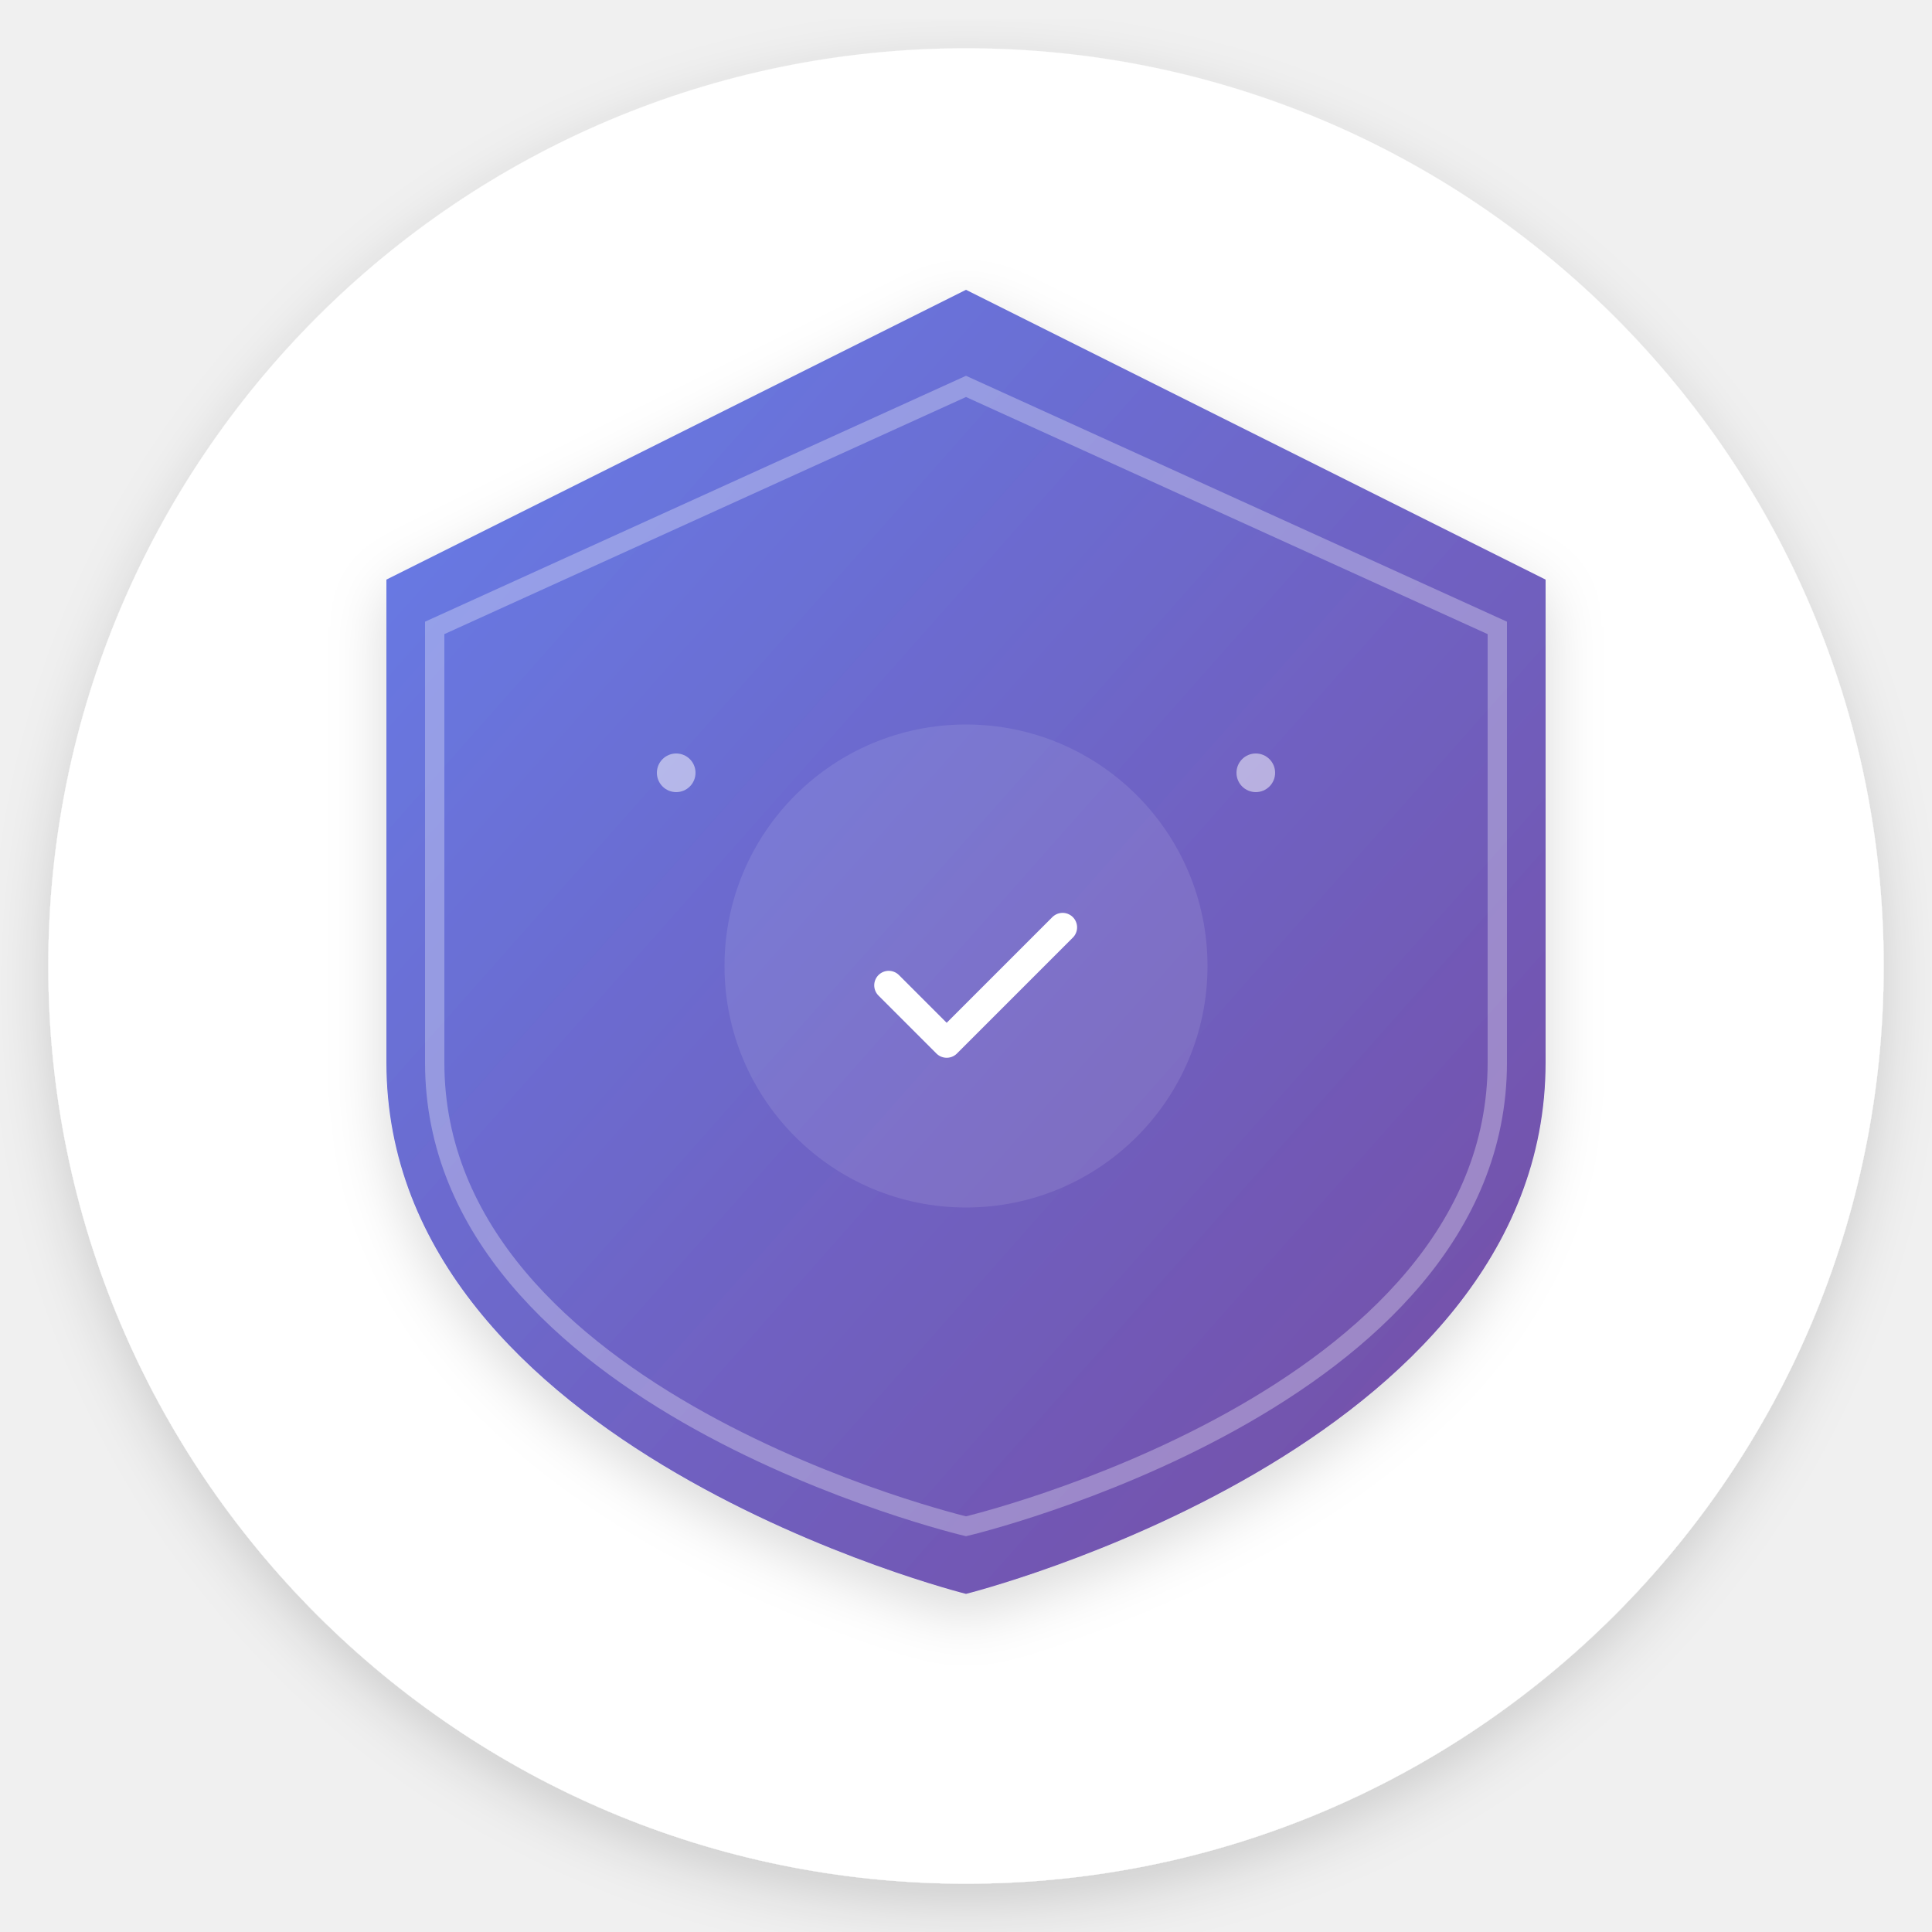
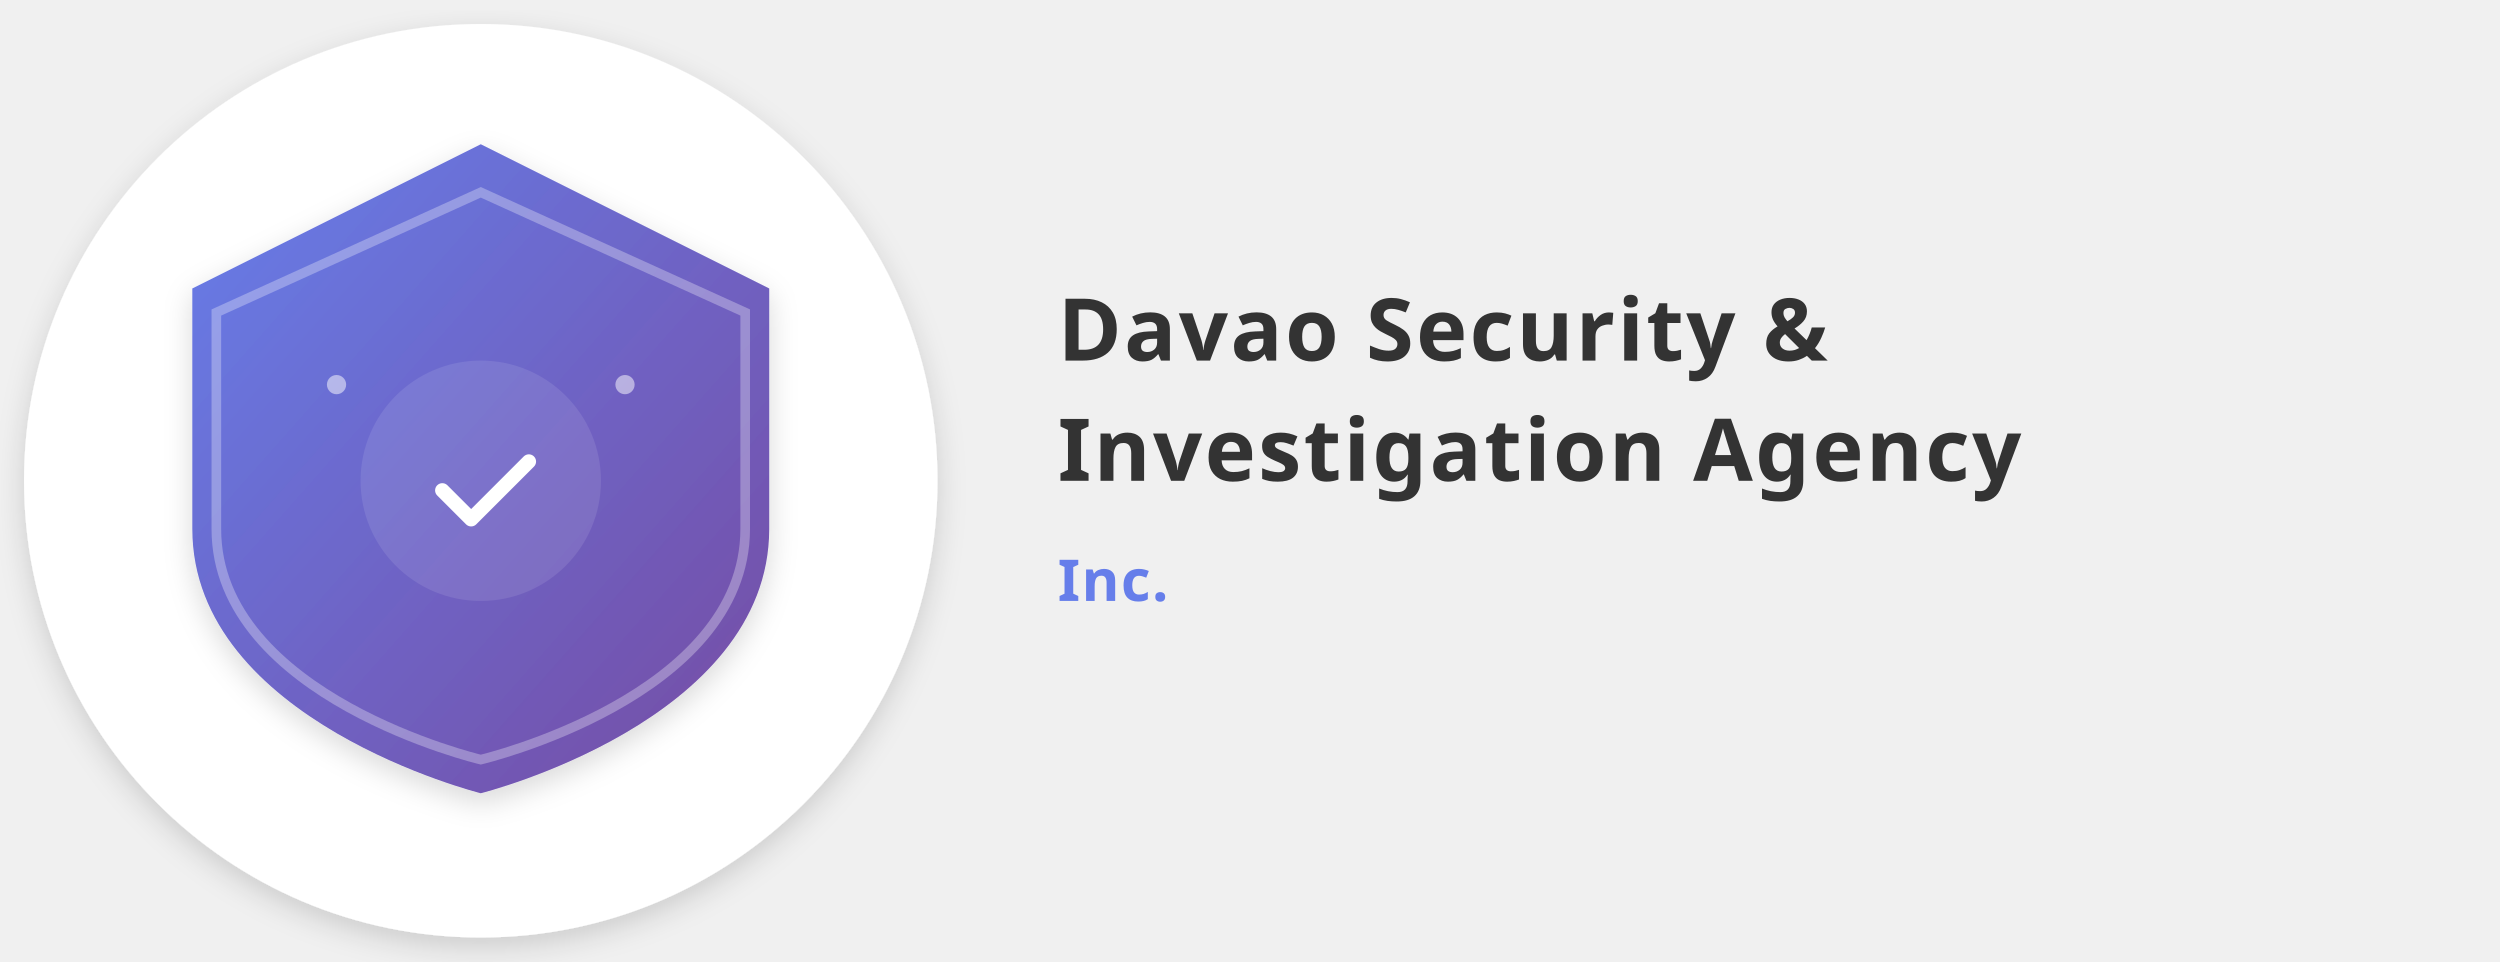
- <svg xmlns="http://www.w3.org/2000/svg" viewBox="0 0 200 200">
+ <svg xmlns="http://www.w3.org/2000/svg" viewBox="0 0 520 200">
  <defs>
    <linearGradient id="purpleGradient" x1="0%" y1="0%" x2="100%" y2="100%">
      <stop offset="0%" style="stop-color:#667eea;stop-opacity:1" />
      <stop offset="100%" style="stop-color:#764ba2;stop-opacity:1" />
    </linearGradient>
    <filter id="shadow" x="-50%" y="-50%" width="200%" height="200%">
      <feDropShadow dx="0" dy="2" stdDeviation="3" flood-opacity="0.15" />
    </filter>
  </defs>
  <circle cx="100" cy="100" r="95" fill="white" filter="url(#shadow)" />
  <path d="M 100 30 L 160 60 L 160 110 C 160 150 100 165 100 165 C 100 165 40 150 40 110 L 40 60 Z" fill="url(#purpleGradient)" filter="url(#shadow)" />
  <path d="M 100 40 L 155 65 L 155 110 C 155 145 100 158 100 158 C 100 158 45 145 45 110 L 45 65 Z" fill="none" stroke="white" stroke-width="2" opacity="0.3" />
  <g transform="translate(100, 100)">
    <circle cx="0" cy="0" r="25" fill="white" opacity="0.1" />
    <path d="M -8 2 L -2 8 L 10 -4" stroke="white" stroke-width="3" fill="none" stroke-linecap="round" stroke-linejoin="round" />
  </g>
  <circle cx="70" cy="80" r="2" fill="white" opacity="0.5" />
  <circle cx="130" cy="80" r="2" fill="white" opacity="0.5" />
+   <text x="220" y="75" font-family="'Segoe UI', Tahoma, Geneva, Verdana, sans-serif" font-size="18" font-weight="700" fill="#333" letter-spacing="0.5">
+     Davao Security &amp;
+   </text>
+   <text x="220" y="100" font-family="'Segoe UI', Tahoma, Geneva, Verdana, sans-serif" font-size="18" font-weight="700" fill="#333" letter-spacing="0.5">
+     Investigation Agency
+   </text>
+   <text x="220" y="125" font-family="'Segoe UI', Tahoma, Geneva, Verdana, sans-serif" font-size="12" font-weight="600" fill="#667eea" letter-spacing="0.3">
+     Inc.
+   </text>
</svg>
